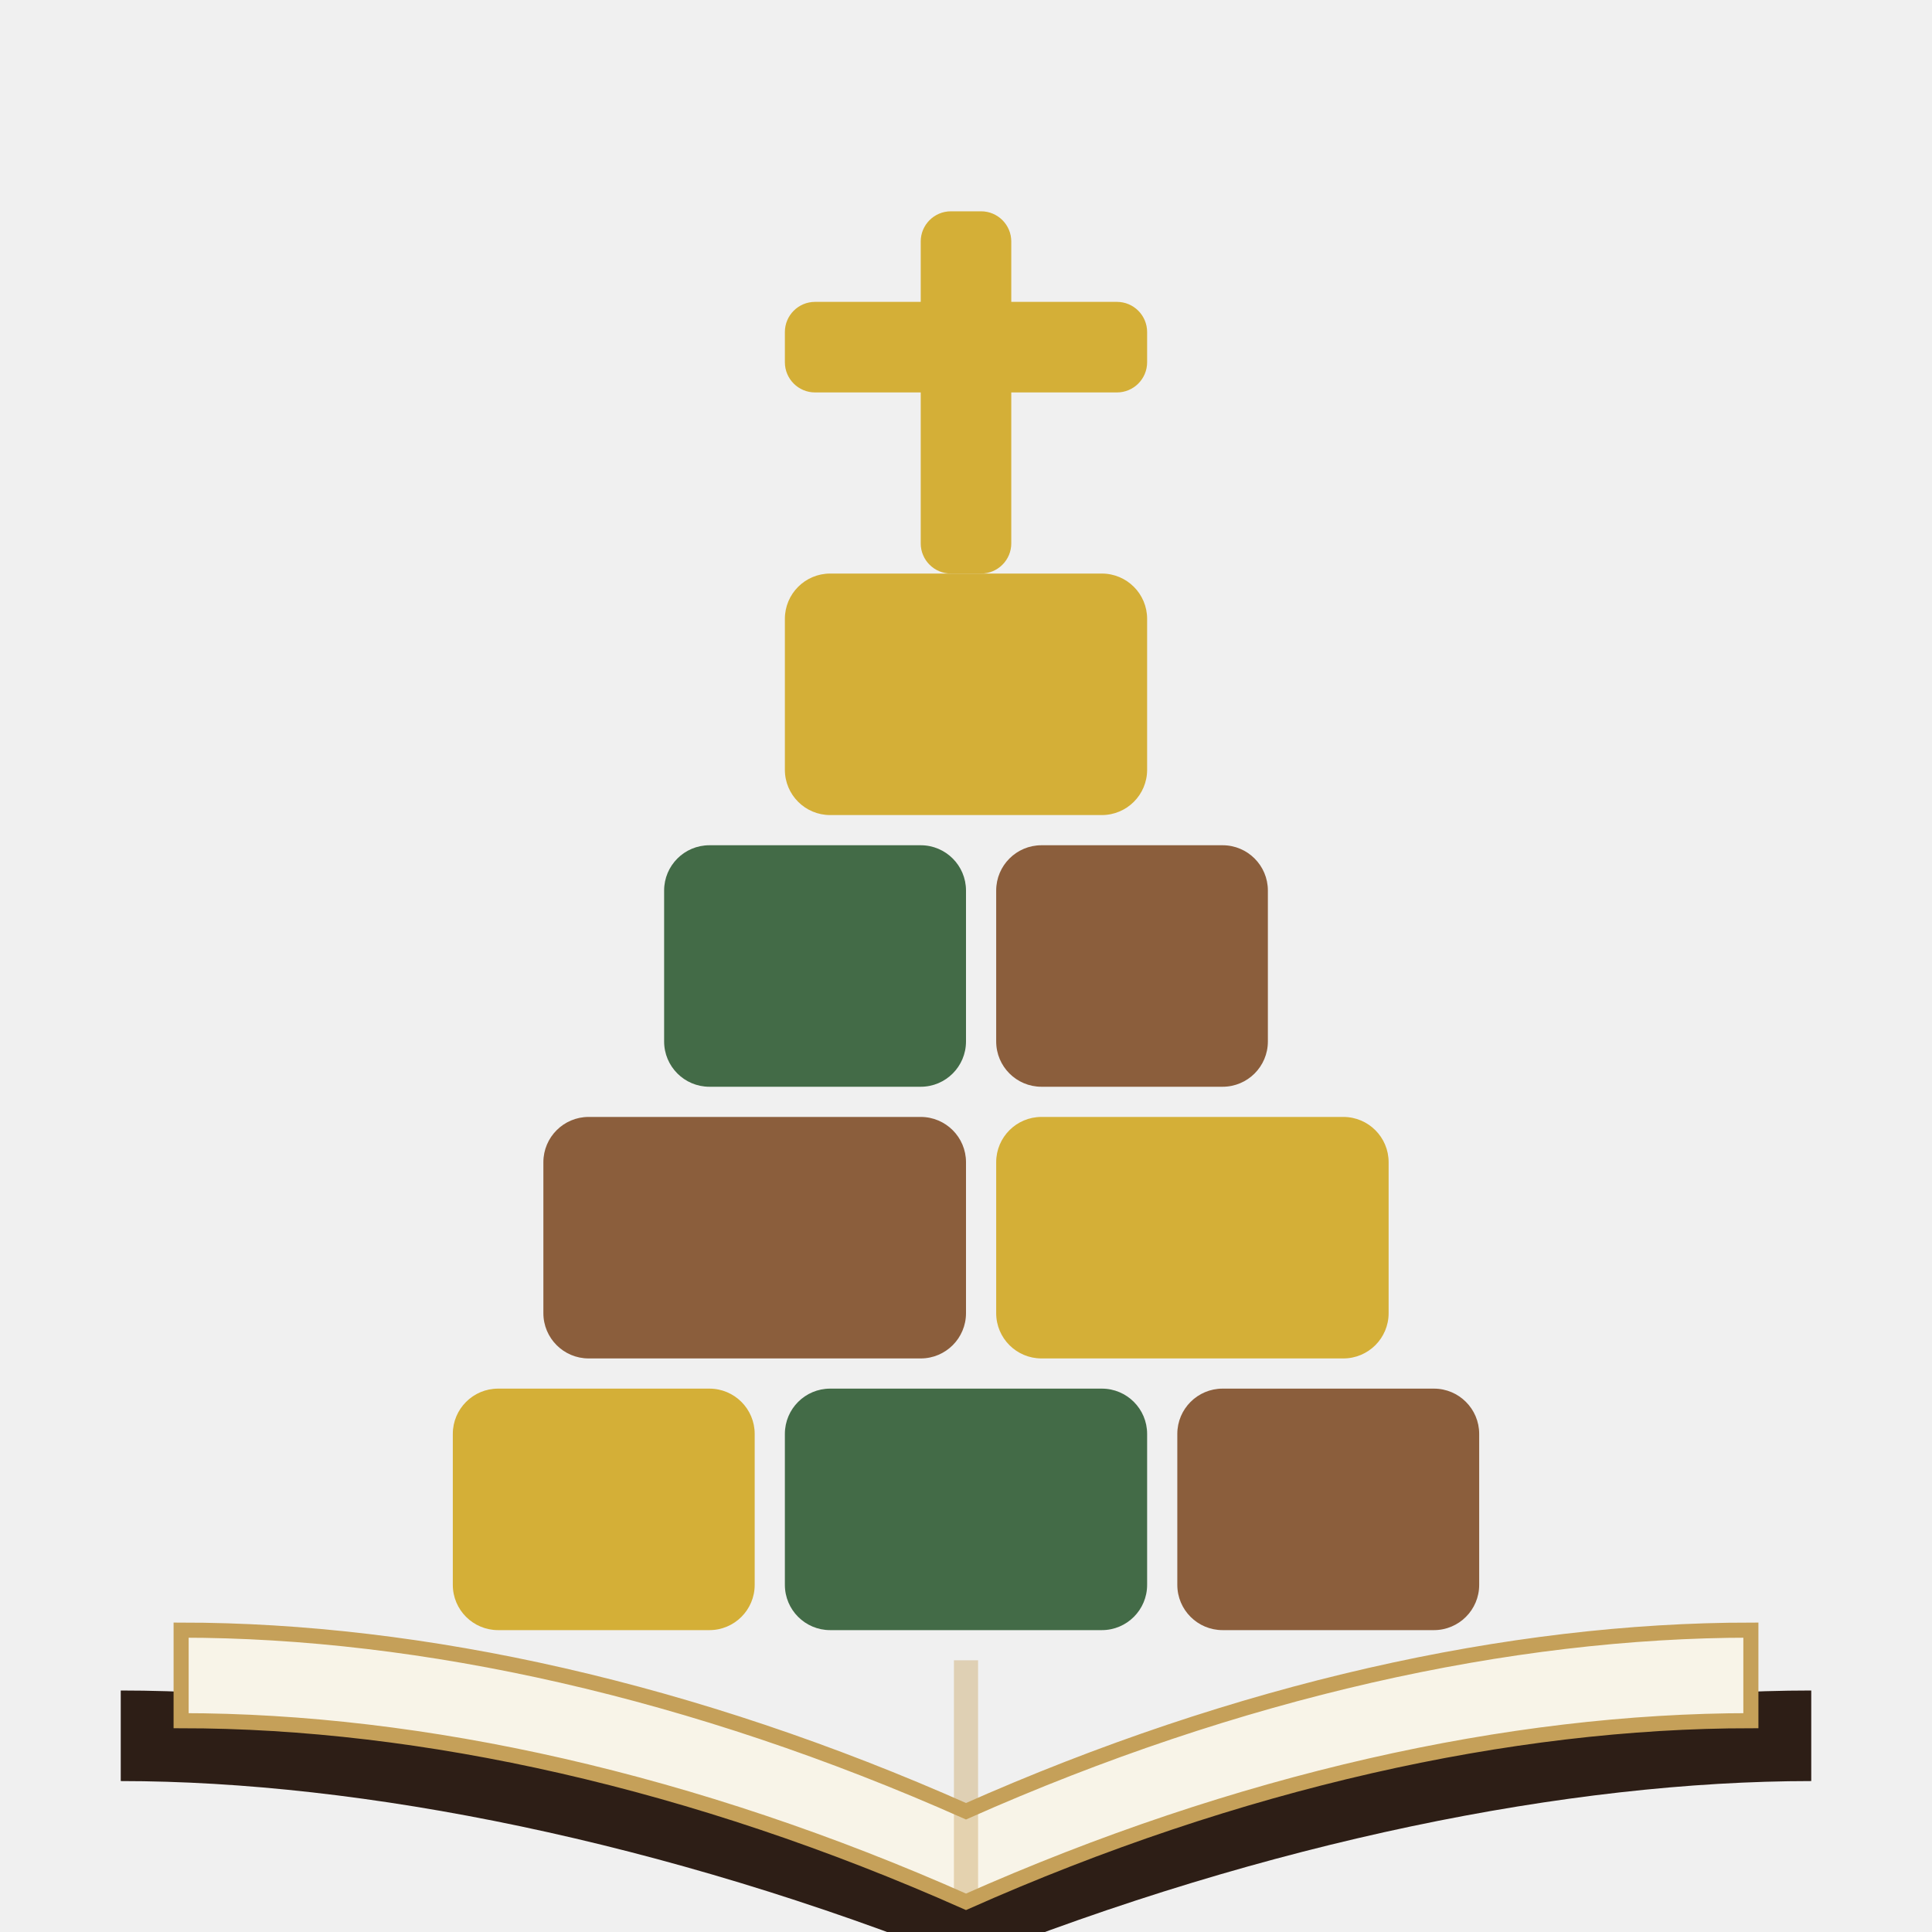
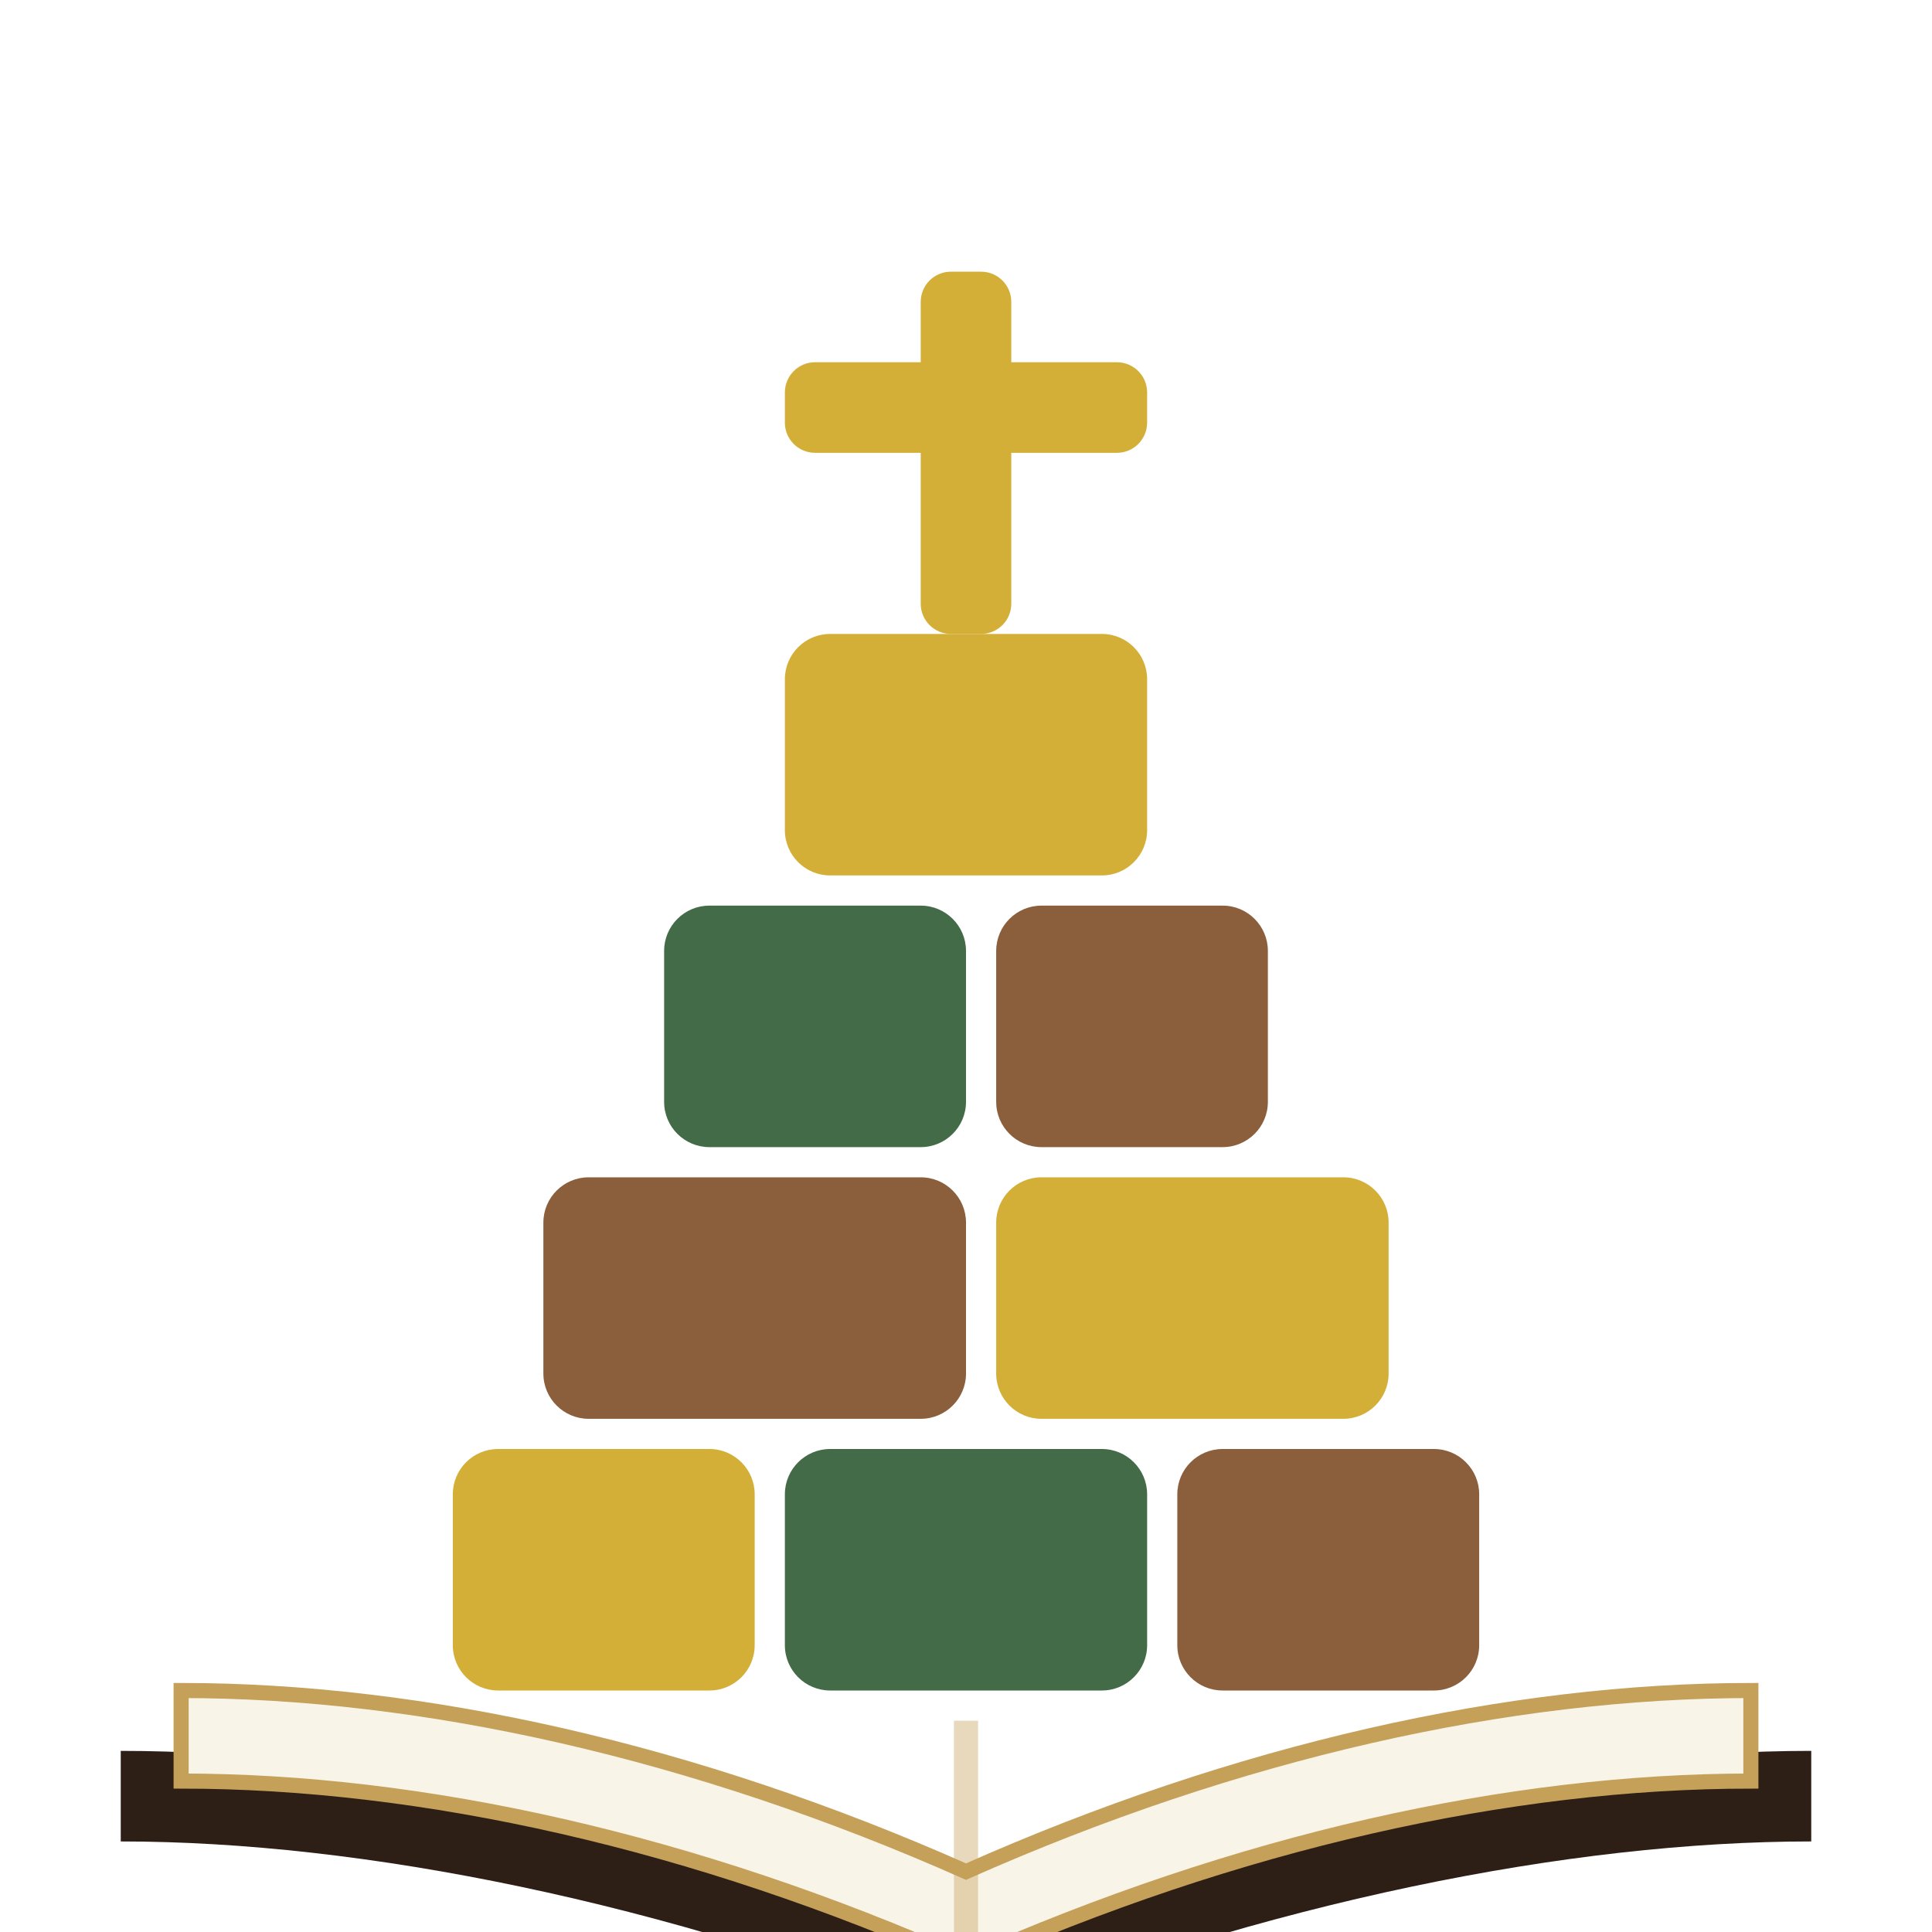
- <svg xmlns="http://www.w3.org/2000/svg" width="64" height="64" viewBox="0 0 64 64" fill="none">
-   <path d="M 4 56 C 12 56 22 58 32 62 C 42 58 52 56 60 56 L 60 59 C 52 59 42 61 32 65 C 22 61 12 59 4 59 Z" fill="#2d1e16" />
-   <path d="M 6 54 C 14 54 23 56 32 60 C 41 56 50 54 58 54 L 58 57 C 50 57 41 59 32 63 C 23 59 14 57 6 57 Z" fill="#f8f4e8" stroke="#c5a059" stroke-width="0.5" />
-   <line x1="32" y1="55" x2="32" y2="63" stroke="#c5a059" stroke-width="0.8" opacity="0.4" />
-   <rect x="15" y="46" width="10" height="8" rx="1.5" fill="#d4af37" />
-   <rect x="26" y="46" width="12" height="8" rx="1.5" fill="#436b47" />
-   <rect x="39" y="46" width="10" height="8" rx="1.5" fill="#8b5e3c" />
-   <rect x="18" y="37" width="14" height="8" rx="1.5" fill="#8b5e3c" />
-   <rect x="33" y="37" width="13" height="8" rx="1.5" fill="#d4af37" />
-   <rect x="22" y="28" width="10" height="8" rx="1.5" fill="#436b47" />
-   <rect x="33" y="28" width="9" height="8" rx="1.5" fill="#8b5e3c" />
-   <rect x="26" y="19" width="12" height="8" rx="1.5" fill="#d4af37" />
-   <rect x="30.5" y="7" width="3" height="12" rx="1" fill="#d4af37" />
-   <rect x="26" y="10" width="12" height="3" rx="1" fill="#d4af37" />
+ <svg xmlns="http://www.w3.org/2000/svg" width="512" height="512" viewBox="0 0 64 64" fill="none">
+   <rect width="64" height="64" fill="#ffffff" />
+   <g transform="translate(0, 2)">
+     <path d="M 4 56 C 12 56 22 58 32 62 C 42 58 52 56 60 56 L 60 59 C 52 59 42 61 32 65 C 22 61 12 59 4 59 Z" fill="#2d1e16" />
+     <path d="M 6 54 C 14 54 23 56 32 60 C 41 56 50 54 58 54 L 58 57 C 50 57 41 59 32 63 C 23 59 14 57 6 57 Z" fill="#f8f4e8" stroke="#c5a059" stroke-width="0.5" />
+     <line x1="32" y1="55" x2="32" y2="63" stroke="#c5a059" stroke-width="0.8" opacity="0.4" />
+     <rect x="15" y="46" width="10" height="8" rx="1.5" fill="#d4af37" />
+     <rect x="26" y="46" width="12" height="8" rx="1.5" fill="#436b47" />
+     <rect x="39" y="46" width="10" height="8" rx="1.5" fill="#8b5e3c" />
+     <rect x="18" y="37" width="14" height="8" rx="1.5" fill="#8b5e3c" />
+     <rect x="33" y="37" width="13" height="8" rx="1.5" fill="#d4af37" />
+     <rect x="22" y="28" width="10" height="8" rx="1.5" fill="#436b47" />
+     <rect x="33" y="28" width="9" height="8" rx="1.5" fill="#8b5e3c" />
+     <rect x="26" y="19" width="12" height="8" rx="1.5" fill="#d4af37" />
+     <rect x="30.5" y="7" width="3" height="12" rx="1" fill="#d4af37" />
+     <rect x="26" y="10" width="12" height="3" rx="1" fill="#d4af37" />
+   </g>
</svg>
